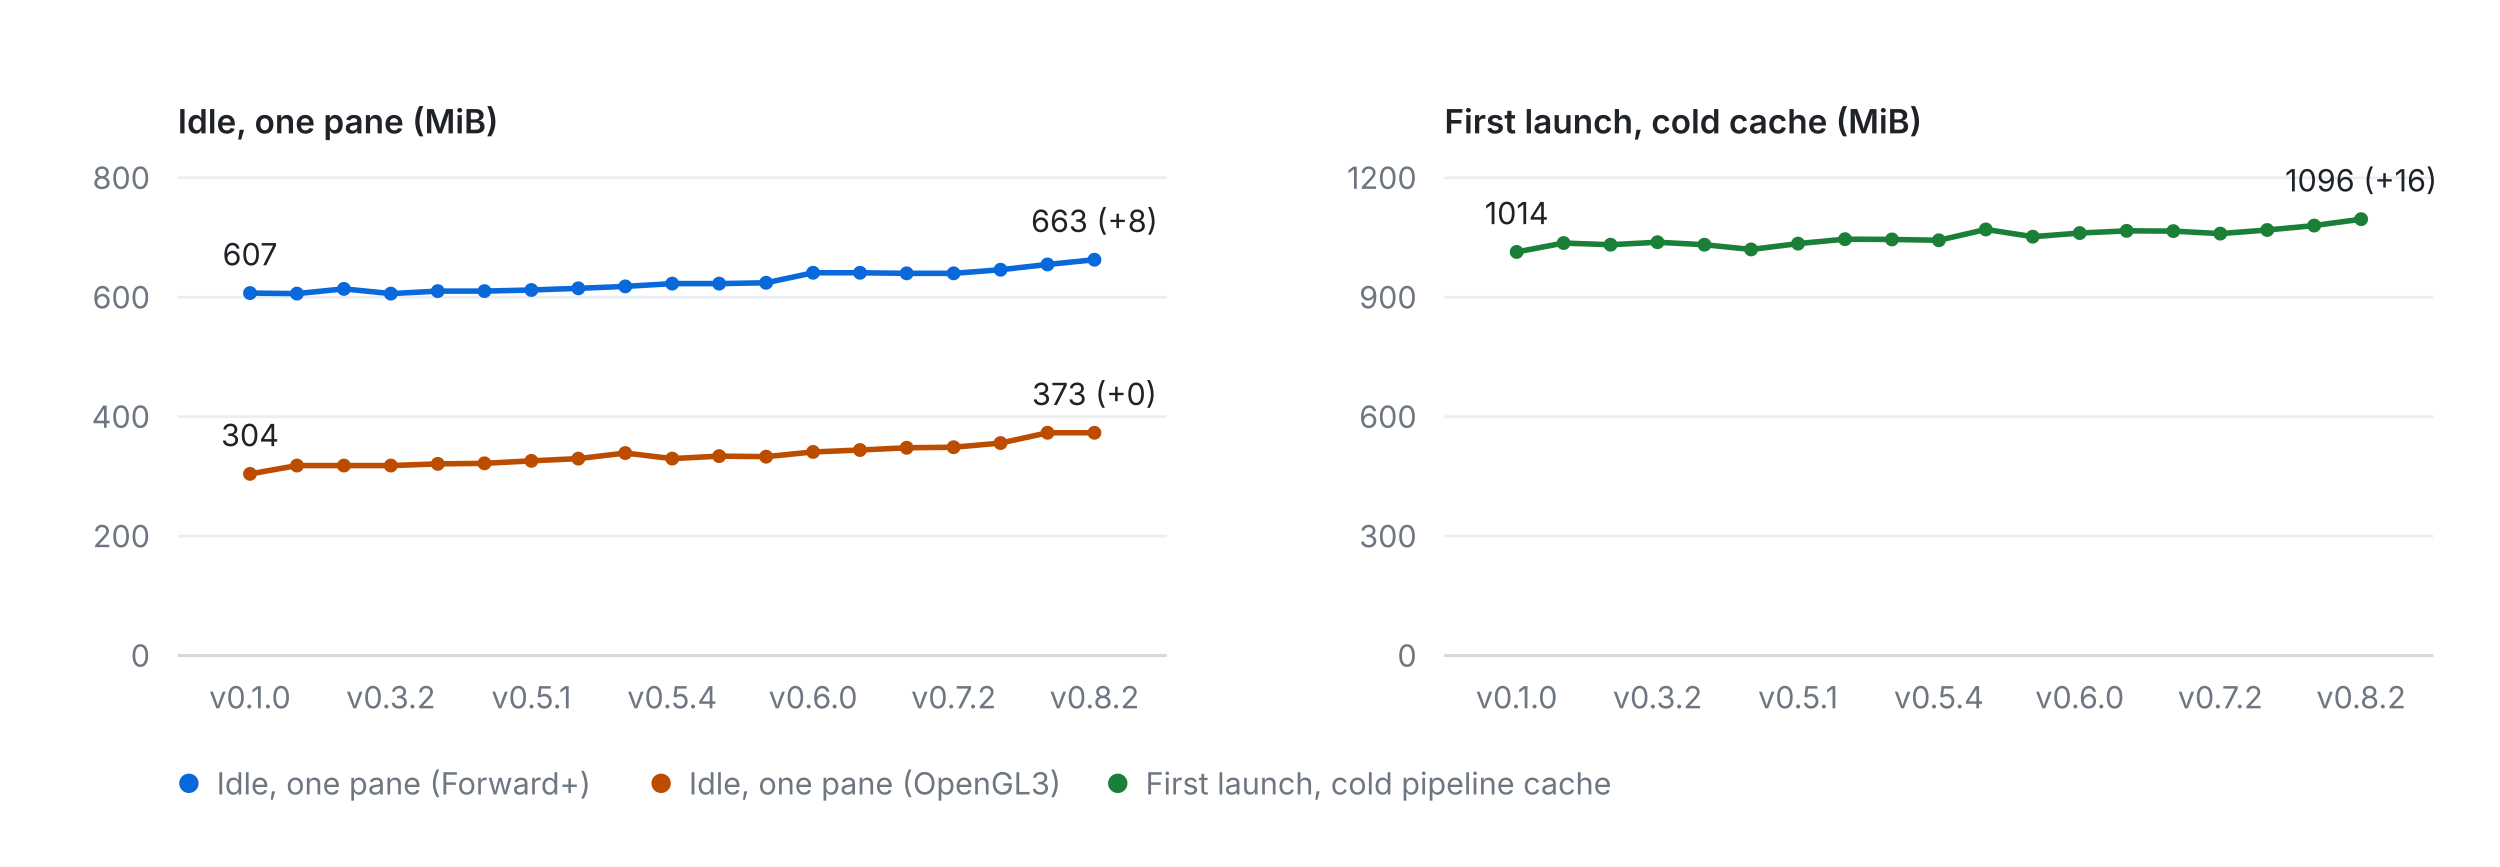
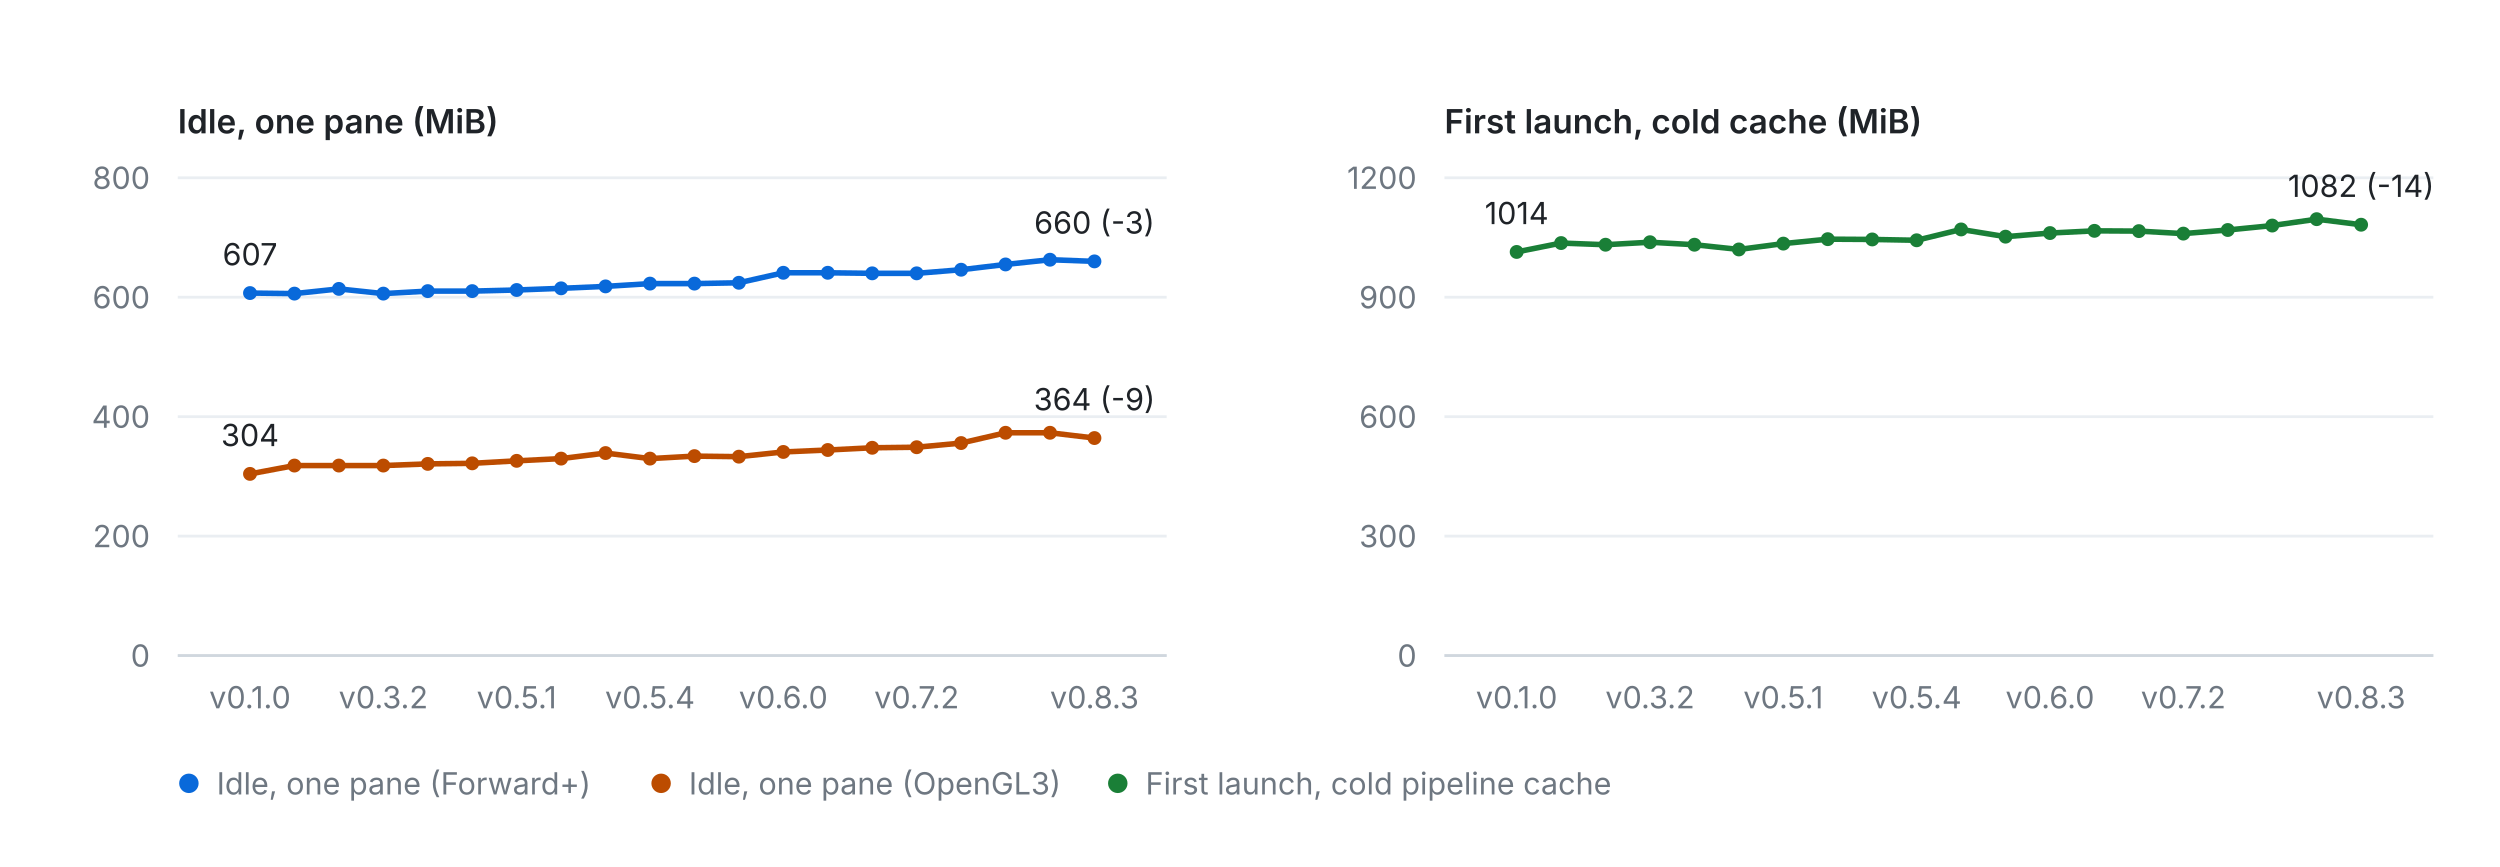
<svg xmlns="http://www.w3.org/2000/svg" viewBox="0 0 900 312" width="900" height="312" role="img" aria-labelledby="chart-title chart-desc" font-family="ui-sans-serif, system-ui, -apple-system, sans-serif">
  <style>
@media (prefers-color-scheme:dark){
.axis{stroke:#30363d}.grid{stroke:#21262d}
.txt{fill:#8b949e}.ttl,.val{fill:#e6edf3}
.s0{fill:#4493f8}
.s0l{stroke:#4493f8}
.s1{fill:#f0883e}
.s1l{stroke:#f0883e}
.s2{fill:#3fb950}
.s2l{stroke:#3fb950}
}
</style>
  <text class="ttl" x="64" y="48" fill="#1f2328" font-size="12" font-weight="600">Idle, one pane (MiB)</text>
  <line class="grid" x1="64" y1="236.0" x2="420" y2="236.0" stroke="#eaeef2" stroke-width="1" />
  <text class="txt" x="54" y="240.0" text-anchor="end" fill="#6e7781" font-size="11">0</text>
  <line class="grid" x1="64" y1="193.0" x2="420" y2="193.0" stroke="#eaeef2" stroke-width="1" />
  <text class="txt" x="54" y="197.0" text-anchor="end" fill="#6e7781" font-size="11">200</text>
  <line class="grid" x1="64" y1="150.0" x2="420" y2="150.0" stroke="#eaeef2" stroke-width="1" />
  <text class="txt" x="54" y="154.0" text-anchor="end" fill="#6e7781" font-size="11">400</text>
  <line class="grid" x1="64" y1="107.0" x2="420" y2="107.0" stroke="#eaeef2" stroke-width="1" />
  <text class="txt" x="54" y="111.0" text-anchor="end" fill="#6e7781" font-size="11">600</text>
  <line class="grid" x1="64" y1="64.0" x2="420" y2="64.0" stroke="#eaeef2" stroke-width="1" />
  <text class="txt" x="54" y="68.0" text-anchor="end" fill="#6e7781" font-size="11">800</text>
  <line class="axis" x1="64" y1="236" x2="420" y2="236" stroke="#d0d7de" stroke-width="1" />
  <text class="txt" x="90.0" y="255" text-anchor="middle" fill="#6e7781" font-size="11">v0.1.0</text>
-   <text class="txt" x="140.7" y="255" text-anchor="middle" fill="#6e7781" font-size="11">v0.3.2</text>
-   <text class="txt" x="191.3" y="255" text-anchor="middle" fill="#6e7781" font-size="11">v0.5.1</text>
-   <text class="txt" x="242.0" y="255" text-anchor="middle" fill="#6e7781" font-size="11">v0.5.4</text>
-   <text class="txt" x="292.7" y="255" text-anchor="middle" fill="#6e7781" font-size="11">v0.6.0</text>
-   <text class="txt" x="343.3" y="255" text-anchor="middle" fill="#6e7781" font-size="11">v0.7.2</text>
-   <text class="txt" x="394.0" y="255" text-anchor="middle" fill="#6e7781" font-size="11">v0.8.2</text>
-   <path class="s0l" d="M90.0,105.5 L106.9,105.7 L123.8,104.0 L140.7,105.7 L157.6,104.8 L174.4,104.8 L191.3,104.4 L208.2,103.8 L225.1,103.1 L242.0,102.1 L258.9,102.1 L275.8,101.8 L292.7,98.2 L309.6,98.2 L326.4,98.4 L343.3,98.4 L360.2,97.1 L377.1,95.2 L394.0,93.5" fill="none" stroke="#0969da" stroke-width="2" stroke-linejoin="round" />
+   <text class="txt" x="138.0" y="255" text-anchor="middle" fill="#6e7781" font-size="11">v0.3.2</text>
+   <text class="txt" x="186.0" y="255" text-anchor="middle" fill="#6e7781" font-size="11">v0.5.1</text>
+   <text class="txt" x="234.0" y="255" text-anchor="middle" fill="#6e7781" font-size="11">v0.5.4</text>
+   <text class="txt" x="282.0" y="255" text-anchor="middle" fill="#6e7781" font-size="11">v0.6.0</text>
+   <text class="txt" x="330.0" y="255" text-anchor="middle" fill="#6e7781" font-size="11">v0.7.2</text>
+   <text class="txt" x="394.0" y="255" text-anchor="middle" fill="#6e7781" font-size="11">v0.8.3</text>
+   <path class="s0l" d="M90.0,105.5 L106.0,105.7 L122.0,104.0 L138.0,105.7 L154.0,104.8 L170.0,104.8 L186.0,104.4 L202.0,103.8 L218.0,103.1 L234.0,102.1 L250.0,102.1 L266.0,101.8 L282.0,98.2 L298.0,98.2 L314.0,98.4 L330.0,98.4 L346.0,97.1 L362.0,95.2 L378.0,93.5 L394.0,94.1" fill="none" stroke="#0969da" stroke-width="2" stroke-linejoin="round" />
  <circle class="s0" cx="90.0" cy="105.5" r="2.5" fill="#0969da" />
  <text class="val" x="90.0" y="95.5" text-anchor="middle" fill="#1f2328" font-size="11">607</text>
-   <circle class="s0" cx="106.9" cy="105.7" r="2.5" fill="#0969da" />
-   <circle class="s0" cx="123.8" cy="104.0" r="2.5" fill="#0969da" />
-   <circle class="s0" cx="140.7" cy="105.7" r="2.5" fill="#0969da" />
-   <circle class="s0" cx="157.6" cy="104.8" r="2.5" fill="#0969da" />
-   <circle class="s0" cx="174.4" cy="104.8" r="2.5" fill="#0969da" />
-   <circle class="s0" cx="191.3" cy="104.4" r="2.5" fill="#0969da" />
-   <circle class="s0" cx="208.2" cy="103.8" r="2.5" fill="#0969da" />
-   <circle class="s0" cx="225.1" cy="103.1" r="2.5" fill="#0969da" />
-   <circle class="s0" cx="242.0" cy="102.1" r="2.5" fill="#0969da" />
-   <circle class="s0" cx="258.9" cy="102.1" r="2.5" fill="#0969da" />
-   <circle class="s0" cx="275.8" cy="101.8" r="2.5" fill="#0969da" />
-   <circle class="s0" cx="292.7" cy="98.2" r="2.5" fill="#0969da" />
-   <circle class="s0" cx="309.6" cy="98.2" r="2.5" fill="#0969da" />
-   <circle class="s0" cx="326.4" cy="98.4" r="2.5" fill="#0969da" />
-   <circle class="s0" cx="343.3" cy="98.4" r="2.5" fill="#0969da" />
-   <circle class="s0" cx="360.2" cy="97.1" r="2.5" fill="#0969da" />
-   <circle class="s0" cx="377.1" cy="95.2" r="2.5" fill="#0969da" />
-   <circle class="s0" cx="394.0" cy="93.5" r="2.5" fill="#0969da" />
-   <text class="val" x="394.0" y="83.5" text-anchor="middle" fill="#1f2328" font-size="11">663 (+8)</text>
-   <path class="s1l" d="M90.0,170.6 L106.9,167.6 L123.8,167.6 L140.7,167.6 L157.6,167.0 L174.4,166.8 L191.3,165.9 L208.2,165.1 L225.1,163.1 L242.0,165.1 L258.9,164.2 L275.8,164.4 L292.7,162.7 L309.6,162.0 L326.4,161.2 L343.3,161.0 L360.2,159.5 L377.1,155.8 L394.0,155.8" fill="none" stroke="#bc4c00" stroke-width="2" stroke-linejoin="round" />
+   <circle class="s0" cx="106.0" cy="105.7" r="2.5" fill="#0969da" />
+   <circle class="s0" cx="122.0" cy="104.0" r="2.5" fill="#0969da" />
+   <circle class="s0" cx="138.0" cy="105.7" r="2.5" fill="#0969da" />
+   <circle class="s0" cx="154.0" cy="104.8" r="2.5" fill="#0969da" />
+   <circle class="s0" cx="170.0" cy="104.8" r="2.5" fill="#0969da" />
+   <circle class="s0" cx="186.0" cy="104.4" r="2.5" fill="#0969da" />
+   <circle class="s0" cx="202.0" cy="103.8" r="2.5" fill="#0969da" />
+   <circle class="s0" cx="218.0" cy="103.1" r="2.5" fill="#0969da" />
+   <circle class="s0" cx="234.0" cy="102.1" r="2.5" fill="#0969da" />
+   <circle class="s0" cx="250.0" cy="102.1" r="2.5" fill="#0969da" />
+   <circle class="s0" cx="266.0" cy="101.8" r="2.5" fill="#0969da" />
+   <circle class="s0" cx="282.0" cy="98.2" r="2.5" fill="#0969da" />
+   <circle class="s0" cx="298.0" cy="98.2" r="2.5" fill="#0969da" />
+   <circle class="s0" cx="314.0" cy="98.4" r="2.5" fill="#0969da" />
+   <circle class="s0" cx="330.0" cy="98.4" r="2.5" fill="#0969da" />
+   <circle class="s0" cx="346.0" cy="97.1" r="2.5" fill="#0969da" />
+   <circle class="s0" cx="362.0" cy="95.2" r="2.5" fill="#0969da" />
+   <circle class="s0" cx="378.0" cy="93.5" r="2.5" fill="#0969da" />
+   <circle class="s0" cx="394.0" cy="94.1" r="2.5" fill="#0969da" />
+   <text class="val" x="394.0" y="84.1" text-anchor="middle" fill="#1f2328" font-size="11">660 (-3)</text>
+   <path class="s1l" d="M90.0,170.6 L106.0,167.6 L122.0,167.6 L138.0,167.6 L154.0,167.0 L170.0,166.8 L186.0,165.9 L202.0,165.1 L218.0,163.1 L234.0,165.1 L250.0,164.2 L266.0,164.4 L282.0,162.7 L298.0,162.0 L314.0,161.2 L330.0,161.0 L346.0,159.5 L362.0,155.8 L378.0,155.8 L394.0,157.7" fill="none" stroke="#bc4c00" stroke-width="2" stroke-linejoin="round" />
  <circle class="s1" cx="90.0" cy="170.6" r="2.5" fill="#bc4c00" />
  <text class="val" x="90.0" y="160.6" text-anchor="middle" fill="#1f2328" font-size="11">304</text>
-   <circle class="s1" cx="106.9" cy="167.6" r="2.5" fill="#bc4c00" />
-   <circle class="s1" cx="123.8" cy="167.6" r="2.5" fill="#bc4c00" />
-   <circle class="s1" cx="140.7" cy="167.6" r="2.5" fill="#bc4c00" />
-   <circle class="s1" cx="157.6" cy="167.0" r="2.5" fill="#bc4c00" />
-   <circle class="s1" cx="174.4" cy="166.8" r="2.5" fill="#bc4c00" />
-   <circle class="s1" cx="191.3" cy="165.9" r="2.5" fill="#bc4c00" />
-   <circle class="s1" cx="208.2" cy="165.1" r="2.5" fill="#bc4c00" />
-   <circle class="s1" cx="225.1" cy="163.1" r="2.5" fill="#bc4c00" />
-   <circle class="s1" cx="242.0" cy="165.1" r="2.5" fill="#bc4c00" />
-   <circle class="s1" cx="258.9" cy="164.2" r="2.5" fill="#bc4c00" />
-   <circle class="s1" cx="275.8" cy="164.4" r="2.5" fill="#bc4c00" />
-   <circle class="s1" cx="292.7" cy="162.7" r="2.5" fill="#bc4c00" />
-   <circle class="s1" cx="309.6" cy="162.0" r="2.5" fill="#bc4c00" />
-   <circle class="s1" cx="326.4" cy="161.2" r="2.5" fill="#bc4c00" />
-   <circle class="s1" cx="343.3" cy="161.0" r="2.5" fill="#bc4c00" />
-   <circle class="s1" cx="360.2" cy="159.5" r="2.5" fill="#bc4c00" />
-   <circle class="s1" cx="377.1" cy="155.8" r="2.5" fill="#bc4c00" />
-   <circle class="s1" cx="394.0" cy="155.8" r="2.5" fill="#bc4c00" />
-   <text class="val" x="394.0" y="145.8" text-anchor="middle" fill="#1f2328" font-size="11">373 (+0)</text>
+   <circle class="s1" cx="106.0" cy="167.6" r="2.5" fill="#bc4c00" />
+   <circle class="s1" cx="122.0" cy="167.6" r="2.5" fill="#bc4c00" />
+   <circle class="s1" cx="138.0" cy="167.6" r="2.5" fill="#bc4c00" />
+   <circle class="s1" cx="154.0" cy="167.0" r="2.5" fill="#bc4c00" />
+   <circle class="s1" cx="170.0" cy="166.8" r="2.5" fill="#bc4c00" />
+   <circle class="s1" cx="186.0" cy="165.9" r="2.5" fill="#bc4c00" />
+   <circle class="s1" cx="202.0" cy="165.1" r="2.5" fill="#bc4c00" />
+   <circle class="s1" cx="218.0" cy="163.1" r="2.5" fill="#bc4c00" />
+   <circle class="s1" cx="234.0" cy="165.1" r="2.5" fill="#bc4c00" />
+   <circle class="s1" cx="250.0" cy="164.2" r="2.5" fill="#bc4c00" />
+   <circle class="s1" cx="266.0" cy="164.4" r="2.5" fill="#bc4c00" />
+   <circle class="s1" cx="282.0" cy="162.7" r="2.5" fill="#bc4c00" />
+   <circle class="s1" cx="298.0" cy="162.0" r="2.5" fill="#bc4c00" />
+   <circle class="s1" cx="314.0" cy="161.2" r="2.5" fill="#bc4c00" />
+   <circle class="s1" cx="330.0" cy="161.0" r="2.5" fill="#bc4c00" />
+   <circle class="s1" cx="346.0" cy="159.5" r="2.5" fill="#bc4c00" />
+   <circle class="s1" cx="362.0" cy="155.8" r="2.5" fill="#bc4c00" />
+   <circle class="s1" cx="378.0" cy="155.8" r="2.5" fill="#bc4c00" />
+   <circle class="s1" cx="394.0" cy="157.7" r="2.5" fill="#bc4c00" />
+   <text class="val" x="394.0" y="147.7" text-anchor="middle" fill="#1f2328" font-size="11">364 (-9)</text>
  <text class="ttl" x="520" y="48" fill="#1f2328" font-size="12" font-weight="600">First launch, cold cache (MiB)</text>
  <line class="grid" x1="520" y1="236.0" x2="876" y2="236.0" stroke="#eaeef2" stroke-width="1" />
  <text class="txt" x="510" y="240.0" text-anchor="end" fill="#6e7781" font-size="11">0</text>
  <line class="grid" x1="520" y1="193.0" x2="876" y2="193.0" stroke="#eaeef2" stroke-width="1" />
  <text class="txt" x="510" y="197.0" text-anchor="end" fill="#6e7781" font-size="11">300</text>
  <line class="grid" x1="520" y1="150.0" x2="876" y2="150.0" stroke="#eaeef2" stroke-width="1" />
  <text class="txt" x="510" y="154.0" text-anchor="end" fill="#6e7781" font-size="11">600</text>
  <line class="grid" x1="520" y1="107.0" x2="876" y2="107.0" stroke="#eaeef2" stroke-width="1" />
  <text class="txt" x="510" y="111.0" text-anchor="end" fill="#6e7781" font-size="11">900</text>
  <line class="grid" x1="520" y1="64.0" x2="876" y2="64.0" stroke="#eaeef2" stroke-width="1" />
  <text class="txt" x="510" y="68.0" text-anchor="end" fill="#6e7781" font-size="11">1200</text>
  <line class="axis" x1="520" y1="236" x2="876" y2="236" stroke="#d0d7de" stroke-width="1" />
  <text class="txt" x="546.0" y="255" text-anchor="middle" fill="#6e7781" font-size="11">v0.1.0</text>
-   <text class="txt" x="596.7" y="255" text-anchor="middle" fill="#6e7781" font-size="11">v0.3.2</text>
-   <text class="txt" x="647.3" y="255" text-anchor="middle" fill="#6e7781" font-size="11">v0.5.1</text>
-   <text class="txt" x="698.0" y="255" text-anchor="middle" fill="#6e7781" font-size="11">v0.5.4</text>
-   <text class="txt" x="748.7" y="255" text-anchor="middle" fill="#6e7781" font-size="11">v0.6.0</text>
-   <text class="txt" x="799.3" y="255" text-anchor="middle" fill="#6e7781" font-size="11">v0.7.2</text>
-   <text class="txt" x="850.0" y="255" text-anchor="middle" fill="#6e7781" font-size="11">v0.8.2</text>
-   <path class="s2l" d="M546.0,90.7 L562.9,87.5 L579.8,88.1 L596.7,87.2 L613.6,88.1 L630.4,89.8 L647.3,87.7 L664.2,86.1 L681.1,86.2 L698.0,86.5 L714.9,82.6 L731.8,85.2 L748.7,83.9 L765.6,83.1 L782.4,83.2 L799.3,84.1 L816.2,82.8 L833.1,81.2 L850.0,78.9" fill="none" stroke="#1a7f37" stroke-width="2" stroke-linejoin="round" />
+   <text class="txt" x="594.0" y="255" text-anchor="middle" fill="#6e7781" font-size="11">v0.3.2</text>
+   <text class="txt" x="642.0" y="255" text-anchor="middle" fill="#6e7781" font-size="11">v0.5.1</text>
+   <text class="txt" x="690.0" y="255" text-anchor="middle" fill="#6e7781" font-size="11">v0.5.4</text>
+   <text class="txt" x="738.0" y="255" text-anchor="middle" fill="#6e7781" font-size="11">v0.6.0</text>
+   <text class="txt" x="786.0" y="255" text-anchor="middle" fill="#6e7781" font-size="11">v0.7.2</text>
+   <text class="txt" x="850.0" y="255" text-anchor="middle" fill="#6e7781" font-size="11">v0.8.3</text>
+   <path class="s2l" d="M546.0,90.7 L562.0,87.5 L578.0,88.1 L594.0,87.2 L610.0,88.1 L626.0,89.8 L642.0,87.7 L658.0,86.1 L674.0,86.2 L690.0,86.5 L706.0,82.6 L722.0,85.2 L738.0,83.9 L754.0,83.1 L770.0,83.2 L786.0,84.1 L802.0,82.8 L818.0,81.2 L834.0,78.9 L850.0,80.9" fill="none" stroke="#1a7f37" stroke-width="2" stroke-linejoin="round" />
  <circle class="s2" cx="546.0" cy="90.7" r="2.5" fill="#1a7f37" />
  <text class="val" x="546.0" y="80.7" text-anchor="middle" fill="#1f2328" font-size="11">1014</text>
-   <circle class="s2" cx="562.9" cy="87.5" r="2.5" fill="#1a7f37" />
-   <circle class="s2" cx="579.8" cy="88.1" r="2.5" fill="#1a7f37" />
-   <circle class="s2" cx="596.7" cy="87.2" r="2.5" fill="#1a7f37" />
-   <circle class="s2" cx="613.6" cy="88.1" r="2.5" fill="#1a7f37" />
-   <circle class="s2" cx="630.4" cy="89.8" r="2.5" fill="#1a7f37" />
-   <circle class="s2" cx="647.3" cy="87.7" r="2.5" fill="#1a7f37" />
-   <circle class="s2" cx="664.2" cy="86.1" r="2.5" fill="#1a7f37" />
-   <circle class="s2" cx="681.1" cy="86.2" r="2.5" fill="#1a7f37" />
-   <circle class="s2" cx="698.0" cy="86.5" r="2.5" fill="#1a7f37" />
-   <circle class="s2" cx="714.9" cy="82.6" r="2.5" fill="#1a7f37" />
-   <circle class="s2" cx="731.8" cy="85.2" r="2.5" fill="#1a7f37" />
-   <circle class="s2" cx="748.7" cy="83.9" r="2.5" fill="#1a7f37" />
-   <circle class="s2" cx="765.6" cy="83.1" r="2.5" fill="#1a7f37" />
-   <circle class="s2" cx="782.4" cy="83.2" r="2.5" fill="#1a7f37" />
-   <circle class="s2" cx="799.3" cy="84.1" r="2.5" fill="#1a7f37" />
-   <circle class="s2" cx="816.2" cy="82.8" r="2.5" fill="#1a7f37" />
-   <circle class="s2" cx="833.1" cy="81.2" r="2.5" fill="#1a7f37" />
-   <circle class="s2" cx="850.0" cy="78.9" r="2.5" fill="#1a7f37" />
-   <text class="val" x="850.0" y="68.9" text-anchor="middle" fill="#1f2328" font-size="11">1096 (+16)</text>
+   <circle class="s2" cx="562.0" cy="87.5" r="2.5" fill="#1a7f37" />
+   <circle class="s2" cx="578.0" cy="88.1" r="2.5" fill="#1a7f37" />
+   <circle class="s2" cx="594.0" cy="87.2" r="2.5" fill="#1a7f37" />
+   <circle class="s2" cx="610.0" cy="88.1" r="2.5" fill="#1a7f37" />
+   <circle class="s2" cx="626.0" cy="89.8" r="2.5" fill="#1a7f37" />
+   <circle class="s2" cx="642.0" cy="87.7" r="2.5" fill="#1a7f37" />
+   <circle class="s2" cx="658.0" cy="86.1" r="2.5" fill="#1a7f37" />
+   <circle class="s2" cx="674.0" cy="86.2" r="2.5" fill="#1a7f37" />
+   <circle class="s2" cx="690.0" cy="86.5" r="2.5" fill="#1a7f37" />
+   <circle class="s2" cx="706.0" cy="82.6" r="2.5" fill="#1a7f37" />
+   <circle class="s2" cx="722.0" cy="85.2" r="2.5" fill="#1a7f37" />
+   <circle class="s2" cx="738.0" cy="83.9" r="2.5" fill="#1a7f37" />
+   <circle class="s2" cx="754.0" cy="83.1" r="2.5" fill="#1a7f37" />
+   <circle class="s2" cx="770.0" cy="83.2" r="2.5" fill="#1a7f37" />
+   <circle class="s2" cx="786.0" cy="84.1" r="2.5" fill="#1a7f37" />
+   <circle class="s2" cx="802.0" cy="82.8" r="2.5" fill="#1a7f37" />
+   <circle class="s2" cx="818.0" cy="81.2" r="2.5" fill="#1a7f37" />
+   <circle class="s2" cx="834.0" cy="78.9" r="2.5" fill="#1a7f37" />
+   <circle class="s2" cx="850.0" cy="80.9" r="2.5" fill="#1a7f37" />
+   <text class="val" x="850.0" y="70.9" text-anchor="middle" fill="#1f2328" font-size="11">1082 (-14)</text>
  <circle class="s0" cx="68" cy="282" r="3.5" fill="#0969da" />
  <text class="txt" x="78" y="286" fill="#6e7781" font-size="11">Idle, one pane (Forward+)</text>
  <circle class="s1" cx="238.0" cy="282" r="3.5" fill="#bc4c00" />
  <text class="txt" x="248.0" y="286" fill="#6e7781" font-size="11">Idle, one pane (OpenGL3)</text>
  <circle class="s2" cx="402.4" cy="282" r="3.5" fill="#1a7f37" />
  <text class="txt" x="412.4" y="286" fill="#6e7781" font-size="11">First launch, cold pipeline cache</text>
</svg>
